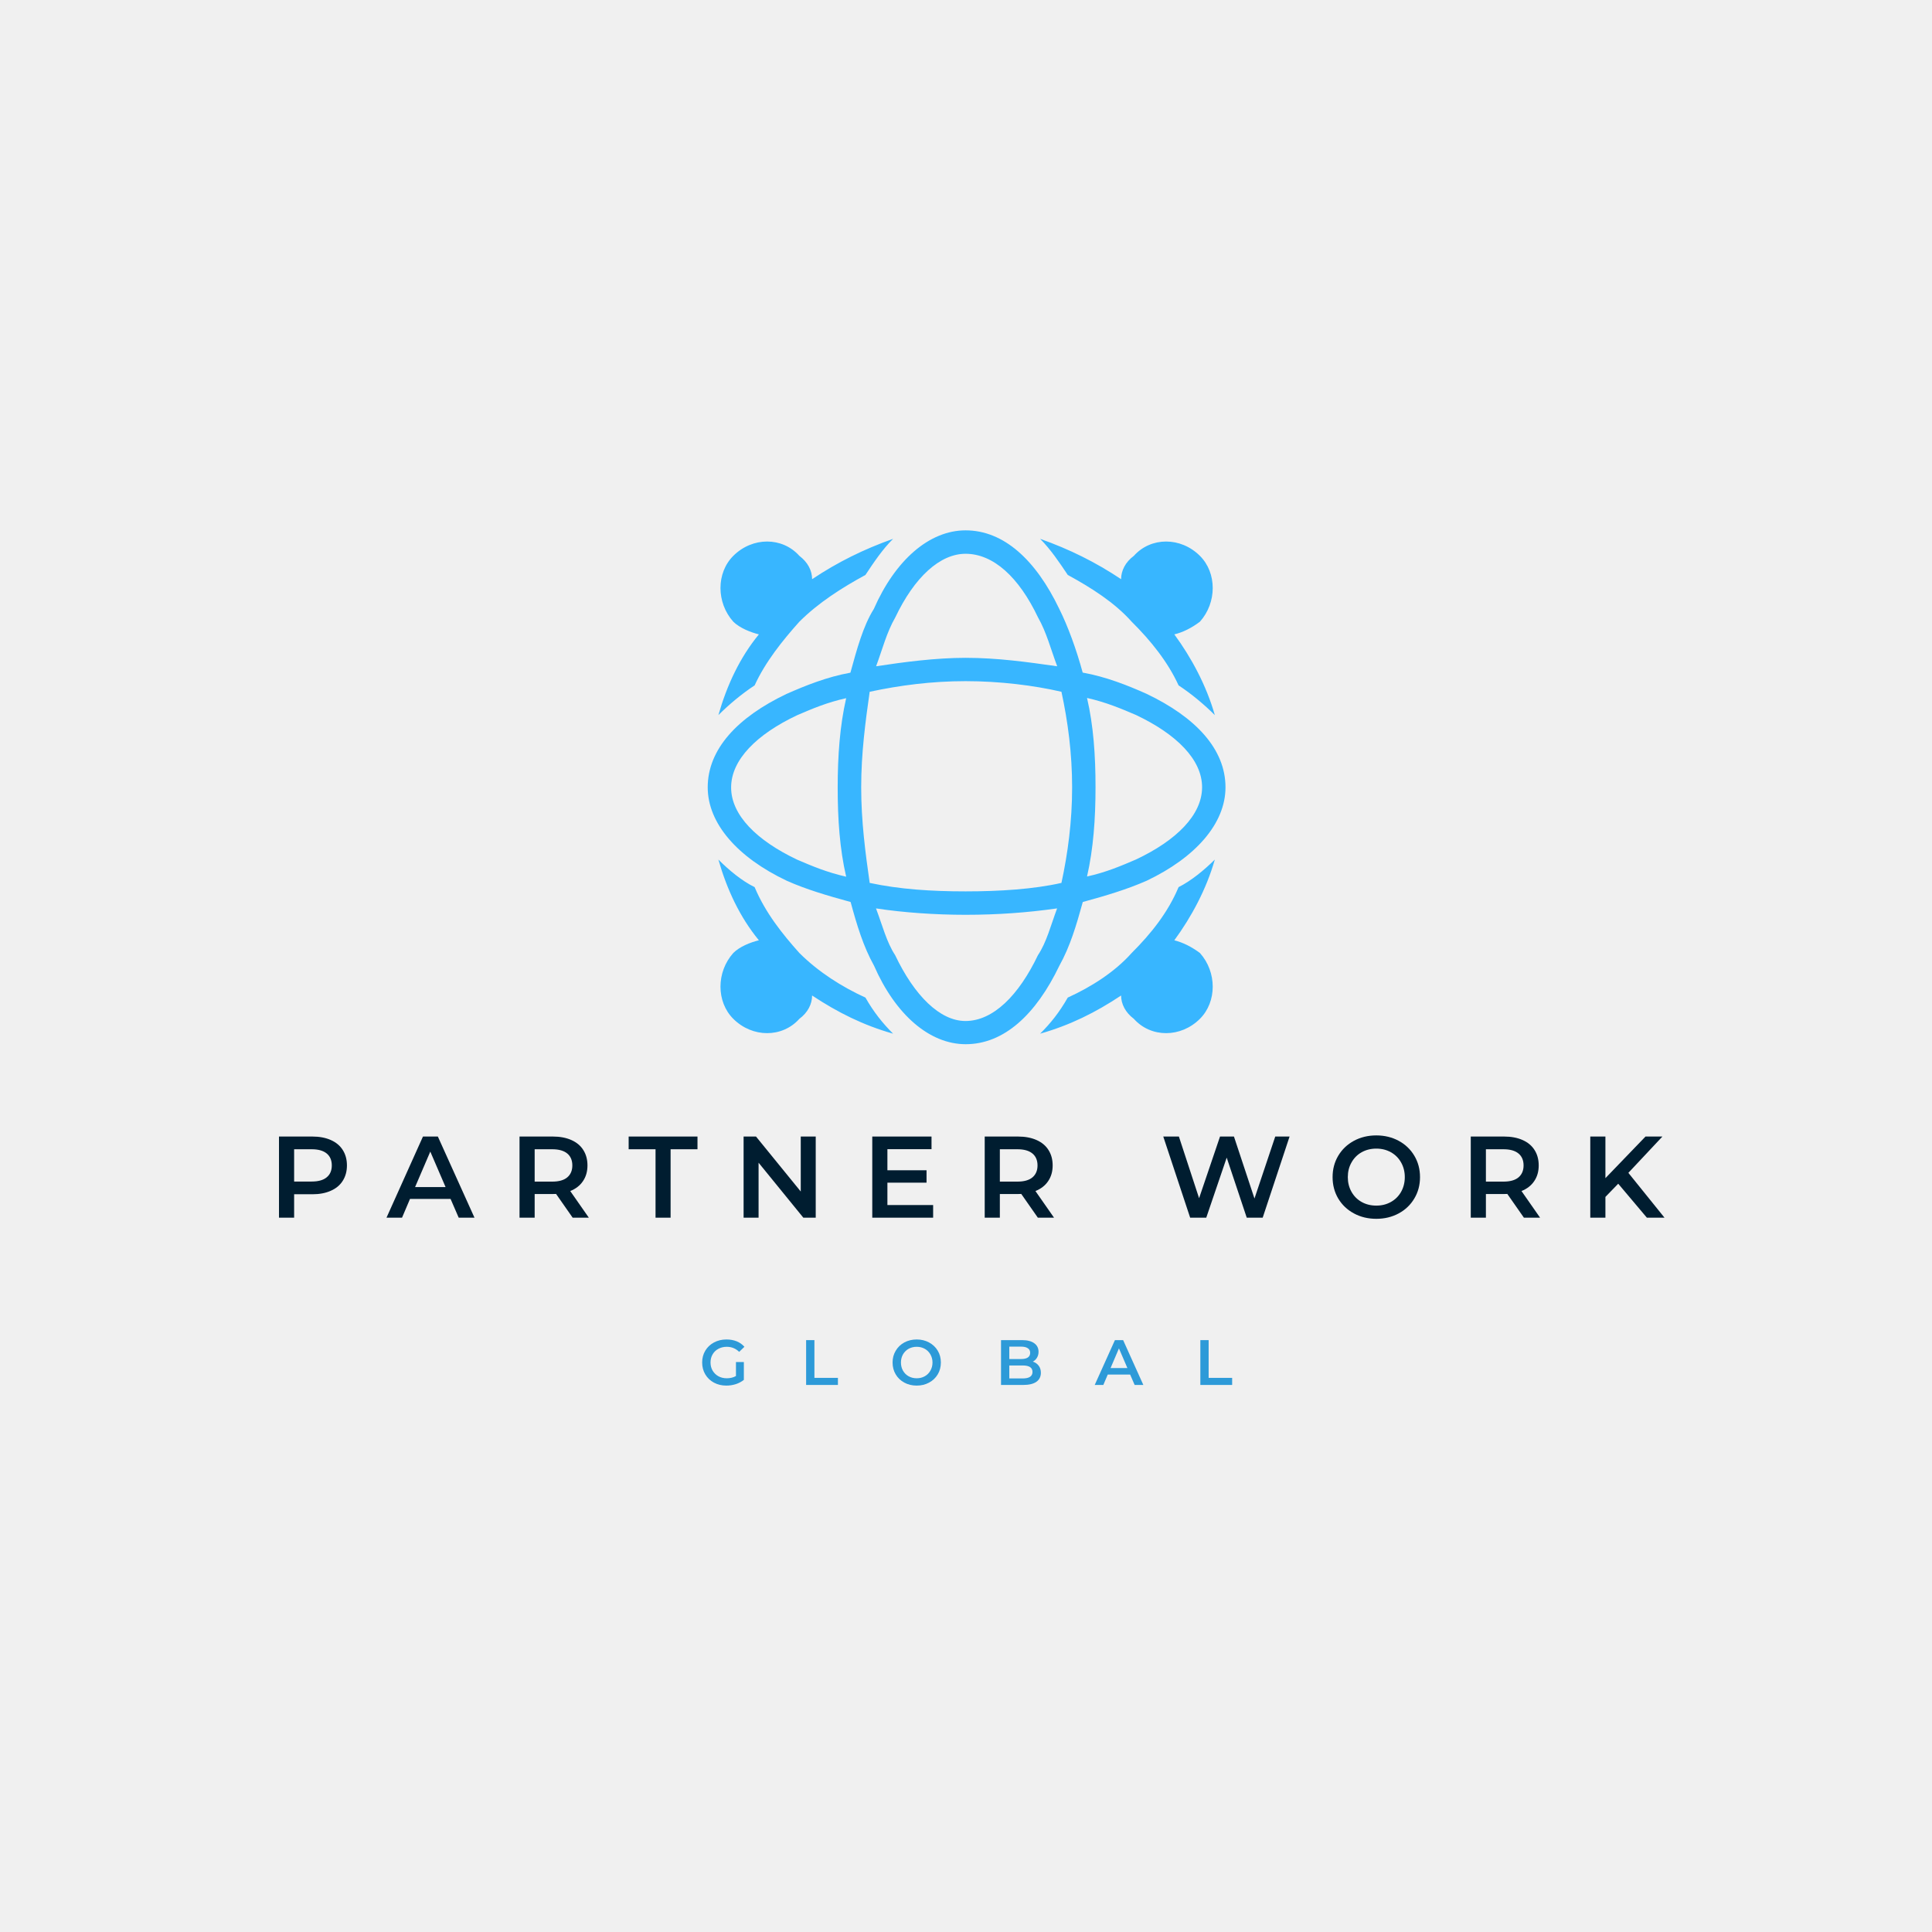
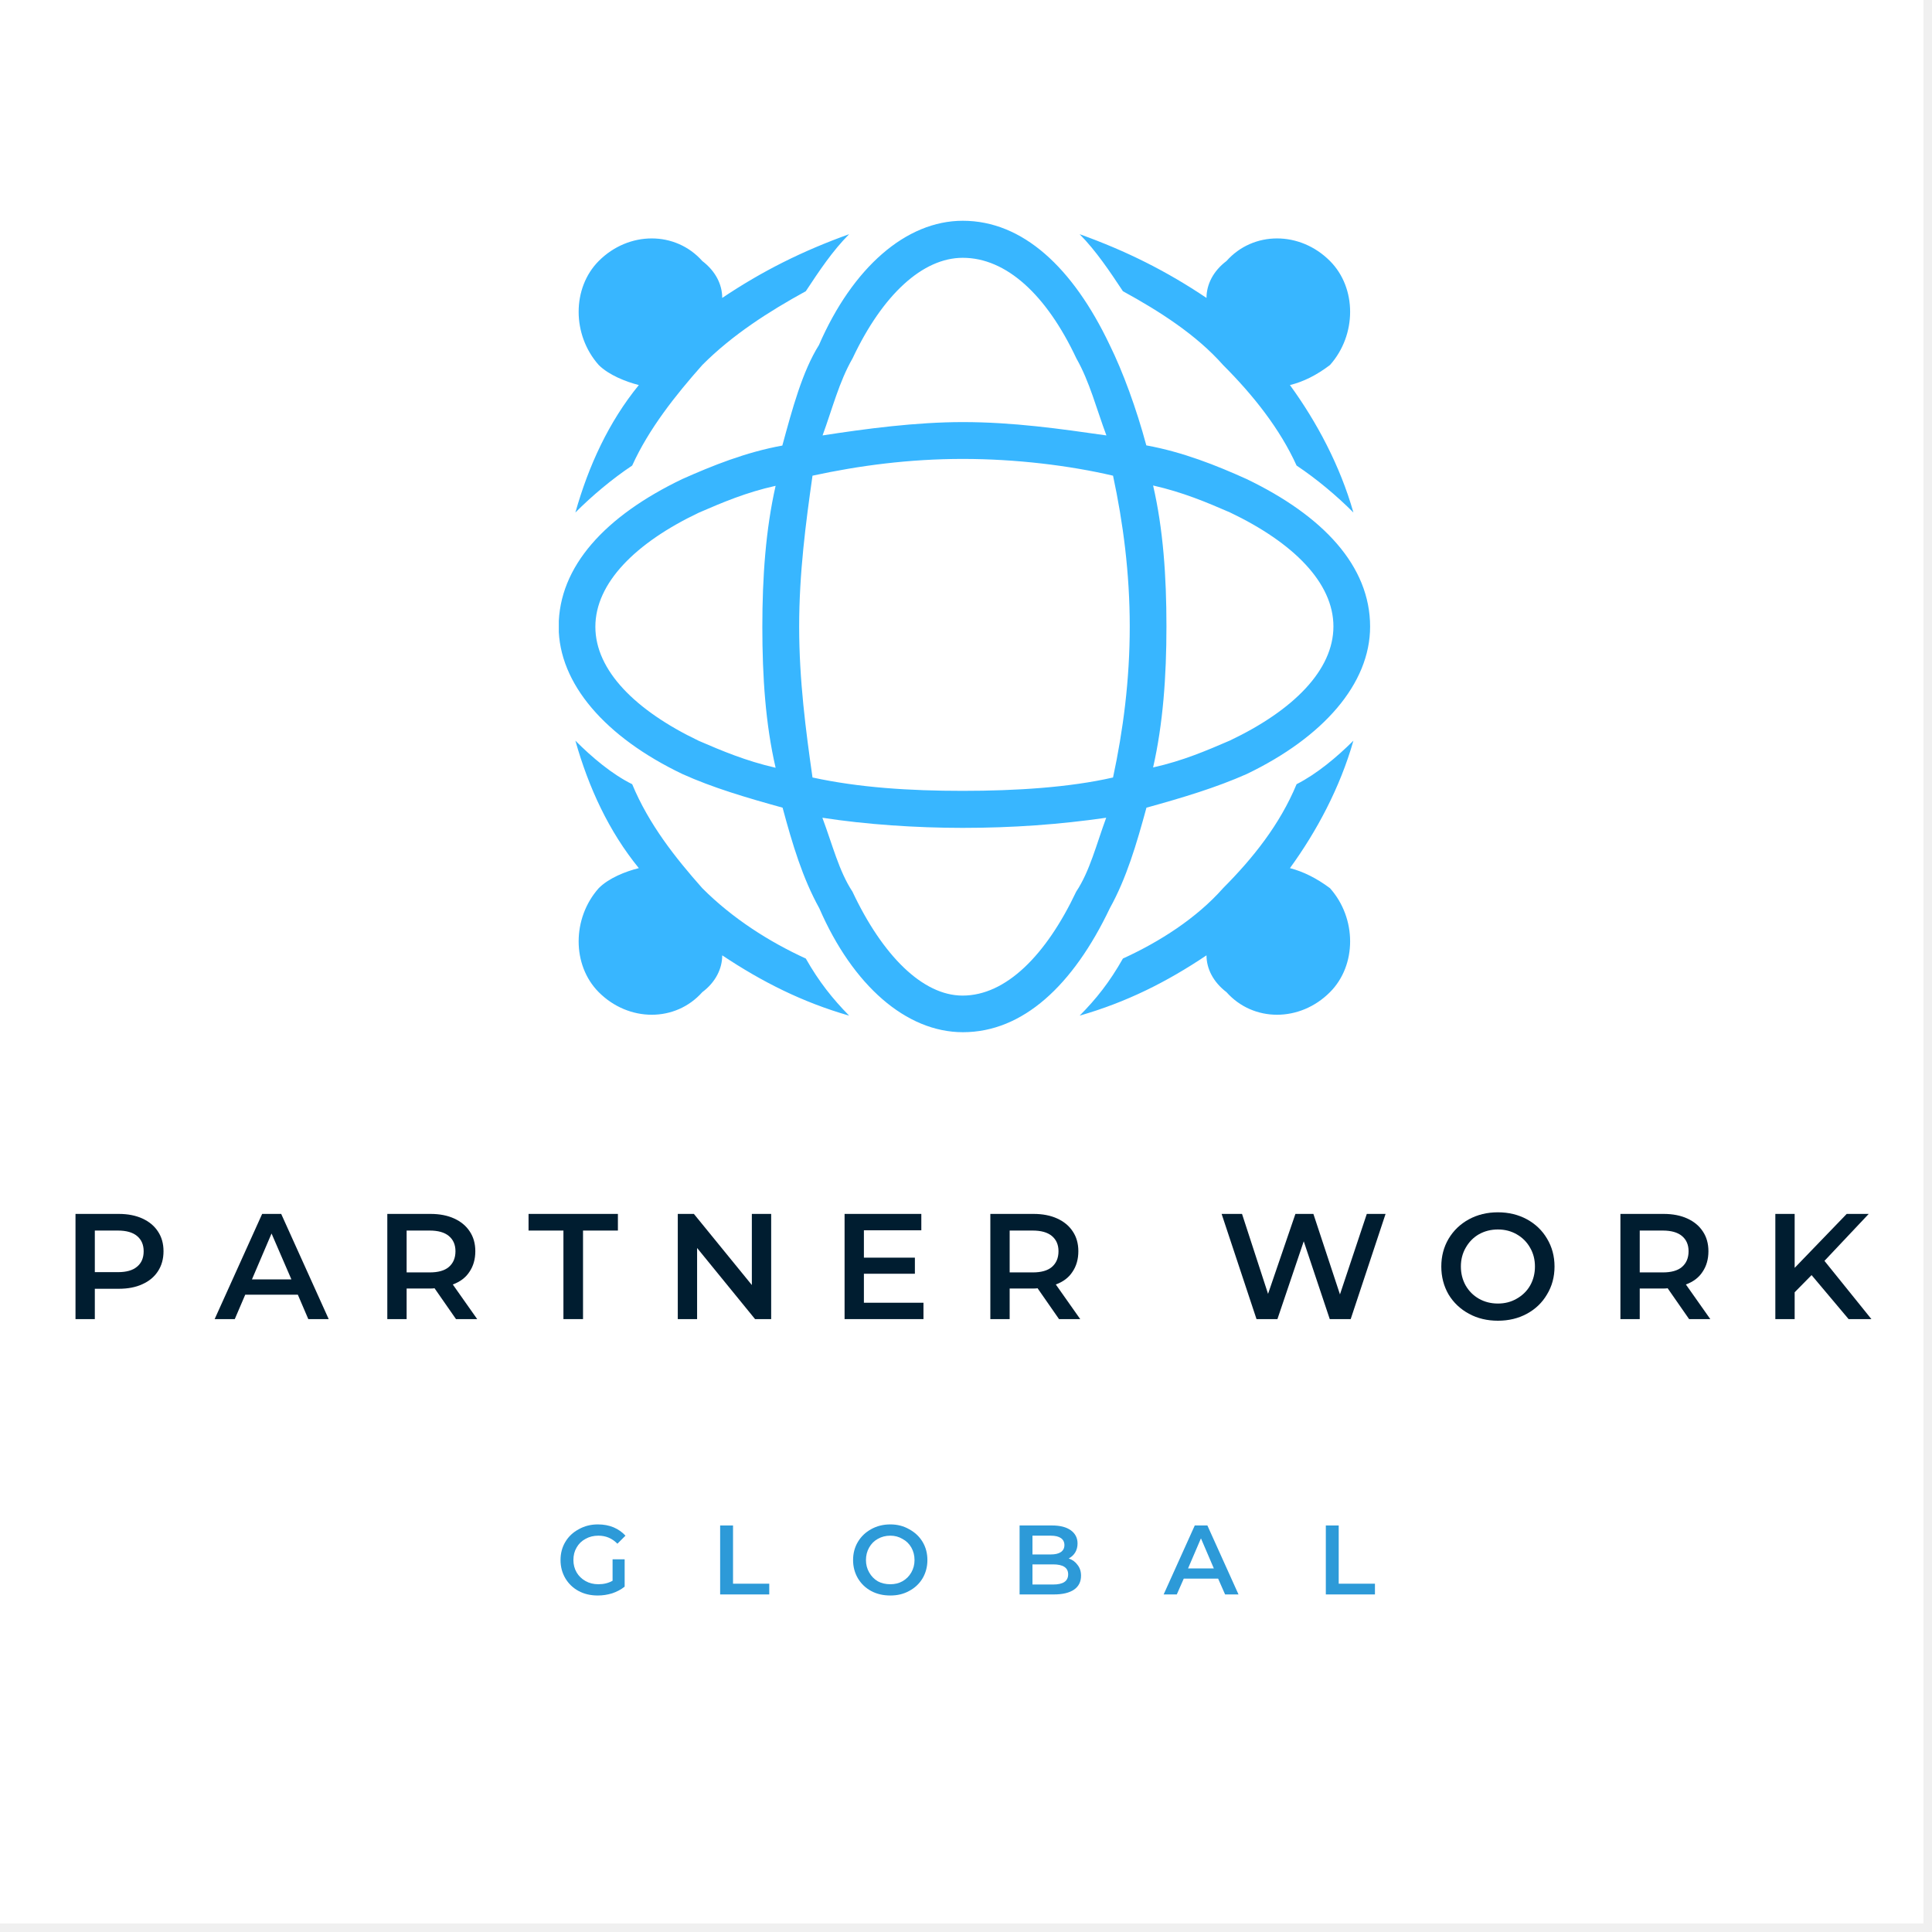
- <svg xmlns="http://www.w3.org/2000/svg" width="500" zoomAndPan="magnify" viewBox="0 0 375 375" height="500" preserveAspectRatio="xMidYMid meet" version="1.0">
+ <svg xmlns="http://www.w3.org/2000/svg" width="150" zoomAndPan="magnify" viewBox="0 0 112.5 112.5" height="150" preserveAspectRatio="xMidYMid meet" version="1.0">
  <defs>
    <g />
-     <clipPath id="ed7401f518">
-       <path d="M 137.387 102.938 L 237.867 102.938 L 237.867 202.688 L 137.387 202.688 Z M 137.387 102.938 " clip-rule="nonzero" />
+     <clipPath id="f3c88a35a0">
+       <path d="M 0 0 L 112.004 0 L 112.004 112.004 L 0 112.004 Z M 0 0 " clip-rule="nonzero" />
+     </clipPath>
+     <clipPath id="b9ef411963">
+       <path d="M 32.539 12.855 L 79.781 12.855 L 79.781 60.105 L 32.539 60.105 Z M 32.539 12.855 " clip-rule="nonzero" />
    </clipPath>
  </defs>
+   <g clip-path="url(#f3c88a35a0)">
+     <path fill="#ffffff" d="M 0 0 L 112.5 0 L 112.5 120 L 0 120 Z M 0 0 " fill-opacity="1" fill-rule="nonzero" />
+     <path fill="#ffffff" d="M 0 0 L 112.5 0 L 112.5 112.5 L 0 112.5 Z M 0 0 " fill-opacity="1" fill-rule="nonzero" />
+     <path fill="#ffffff" d="M 0 0 L 112.5 0 L 112.5 112.5 L 0 112.5 Z M 0 0 " fill-opacity="1" fill-rule="nonzero" />
+   </g>
  <g fill="#001d30" fill-opacity="1">
-     <g transform="translate(52.043, 236.3514)">
+     <g transform="translate(3.56839, 76.81105)">
      <g>
-         <path d="M 8.594 -15.75 C 9.957 -15.75 11.145 -15.523 12.156 -15.078 C 13.176 -14.629 13.953 -13.984 14.484 -13.141 C 15.023 -12.297 15.297 -11.297 15.297 -10.141 C 15.297 -9.004 15.023 -8.008 14.484 -7.156 C 13.953 -6.312 13.176 -5.664 12.156 -5.219 C 11.145 -4.77 9.957 -4.547 8.594 -4.547 L 5.047 -4.547 L 5.047 0 L 2.109 0 L 2.109 -15.75 Z M 8.453 -7.016 C 9.734 -7.016 10.703 -7.285 11.359 -7.828 C 12.023 -8.367 12.359 -9.141 12.359 -10.141 C 12.359 -11.148 12.023 -11.926 11.359 -12.469 C 10.703 -13.008 9.734 -13.281 8.453 -13.281 L 5.047 -13.281 L 5.047 -7.016 Z M 8.453 -7.016 " />
+         <path d="M 3.344 -6.125 C 3.875 -6.125 4.332 -6.035 4.719 -5.859 C 5.113 -5.68 5.414 -5.43 5.625 -5.109 C 5.844 -4.785 5.953 -4.398 5.953 -3.953 C 5.953 -3.504 5.844 -3.113 5.625 -2.781 C 5.414 -2.457 5.113 -2.207 4.719 -2.031 C 4.332 -1.852 3.875 -1.766 3.344 -1.766 L 1.953 -1.766 L 1.953 0 L 0.828 0 L 0.828 -6.125 Z M 3.297 -2.734 C 3.785 -2.734 4.156 -2.836 4.406 -3.047 C 4.664 -3.254 4.797 -3.555 4.797 -3.953 C 4.797 -4.336 4.664 -4.633 4.406 -4.844 C 4.156 -5.051 3.785 -5.156 3.297 -5.156 L 1.953 -5.156 L 1.953 -2.734 Z M 3.297 -2.734 " />
      </g>
    </g>
  </g>
  <g fill="#001d30" fill-opacity="1">
-     <g transform="translate(75.12806, 236.3514)">
+     <g transform="translate(12.54601, 76.81105)">
      <g>
-         <path d="M 12.328 -3.641 L 4.453 -3.641 L 2.906 0 L -0.109 0 L 6.969 -15.75 L 9.859 -15.75 L 16.969 0 L 13.906 0 Z M 11.359 -5.938 L 8.391 -12.828 L 5.438 -5.938 Z M 11.359 -5.938 " />
+         <path d="M 4.797 -1.422 L 1.734 -1.422 L 1.125 0 L -0.047 0 L 2.719 -6.125 L 3.828 -6.125 L 6.594 0 L 5.406 0 Z M 4.422 -2.312 L 3.266 -4.984 L 2.125 -2.312 Z M 4.422 -2.312 " />
      </g>
    </g>
  </g>
  <g fill="#001d30" fill-opacity="1">
-     <g transform="translate(98.73061, 236.3514)">
+     <g transform="translate(21.72489, 76.81105)">
      <g>
-         <path d="M 12.422 0 L 9.203 -4.609 C 9.066 -4.598 8.863 -4.594 8.594 -4.594 L 5.047 -4.594 L 5.047 0 L 2.109 0 L 2.109 -15.75 L 8.594 -15.75 C 9.957 -15.75 11.145 -15.523 12.156 -15.078 C 13.176 -14.629 13.953 -13.984 14.484 -13.141 C 15.023 -12.297 15.297 -11.297 15.297 -10.141 C 15.297 -8.961 15.004 -7.945 14.422 -7.094 C 13.848 -6.238 13.023 -5.598 11.953 -5.172 L 15.562 0 Z M 12.359 -10.141 C 12.359 -11.148 12.023 -11.926 11.359 -12.469 C 10.703 -13.008 9.734 -13.281 8.453 -13.281 L 5.047 -13.281 L 5.047 -7 L 8.453 -7 C 9.734 -7 10.703 -7.27 11.359 -7.812 C 12.023 -8.363 12.359 -9.141 12.359 -10.141 Z M 12.359 -10.141 " />
+         <path d="M 4.828 0 L 3.578 -1.797 C 3.523 -1.785 3.445 -1.781 3.344 -1.781 L 1.953 -1.781 L 1.953 0 L 0.828 0 L 0.828 -6.125 L 3.344 -6.125 C 3.875 -6.125 4.332 -6.035 4.719 -5.859 C 5.113 -5.68 5.414 -5.43 5.625 -5.109 C 5.844 -4.785 5.953 -4.398 5.953 -3.953 C 5.953 -3.484 5.836 -3.082 5.609 -2.75 C 5.391 -2.414 5.066 -2.172 4.641 -2.016 L 6.062 0 Z M 4.797 -3.953 C 4.797 -4.336 4.664 -4.633 4.406 -4.844 C 4.156 -5.051 3.785 -5.156 3.297 -5.156 L 1.953 -5.156 L 1.953 -2.719 L 3.297 -2.719 C 3.785 -2.719 4.156 -2.82 4.406 -3.031 C 4.664 -3.25 4.797 -3.555 4.797 -3.953 Z M 4.797 -3.953 " />
      </g>
    </g>
  </g>
  <g fill="#001d30" fill-opacity="1">
-     <g transform="translate(121.9282, 236.3514)">
+     <g transform="translate(30.74626, 76.81105)">
      <g>
-         <path d="M 5.312 -13.281 L 0.094 -13.281 L 0.094 -15.75 L 13.453 -15.75 L 13.453 -13.281 L 8.234 -13.281 L 8.234 0 L 5.312 0 Z M 5.312 -13.281 " />
+         <path d="M 2.062 -5.156 L 0.031 -5.156 L 0.031 -6.125 L 5.234 -6.125 L 5.234 -5.156 L 3.203 -5.156 L 3.203 0 L 2.062 0 Z M 2.062 -5.156 " />
      </g>
    </g>
  </g>
  <g fill="#001d30" fill-opacity="1">
-     <g transform="translate(142.2232, 236.3514)">
+     <g transform="translate(38.63886, 76.81105)">
      <g>
-         <path d="M 16.109 -15.75 L 16.109 0 L 13.703 0 L 5.016 -10.672 L 5.016 0 L 2.109 0 L 2.109 -15.75 L 4.516 -15.75 L 13.203 -5.078 L 13.203 -15.75 Z M 16.109 -15.75 " />
+         <path d="M 6.266 -6.125 L 6.266 0 L 5.328 0 L 1.953 -4.141 L 1.953 0 L 0.828 0 L 0.828 -6.125 L 1.766 -6.125 L 5.141 -1.984 L 5.141 -6.125 Z M 6.266 -6.125 " />
      </g>
    </g>
  </g>
  <g fill="#001d30" fill-opacity="1">
-     <g transform="translate(167.1983, 236.3514)">
+     <g transform="translate(48.35148, 76.81105)">
      <g>
-         <path d="M 13.922 -2.453 L 13.922 0 L 2.109 0 L 2.109 -15.75 L 13.609 -15.75 L 13.609 -13.297 L 5.047 -13.297 L 5.047 -9.203 L 12.641 -9.203 L 12.641 -6.797 L 5.047 -6.797 L 5.047 -2.453 Z M 13.922 -2.453 " />
+         <path d="M 5.422 -0.953 L 5.422 0 L 0.828 0 L 0.828 -6.125 L 5.297 -6.125 L 5.297 -5.172 L 1.953 -5.172 L 1.953 -3.578 L 4.922 -3.578 L 4.922 -2.641 L 1.953 -2.641 L 1.953 -0.953 Z M 5.422 -0.953 " />
      </g>
    </g>
  </g>
  <g fill="#001d30" fill-opacity="1">
-     <g transform="translate(189.0233, 236.3514)">
+     <g transform="translate(56.83909, 76.81105)">
      <g>
-         <path d="M 12.422 0 L 9.203 -4.609 C 9.066 -4.598 8.863 -4.594 8.594 -4.594 L 5.047 -4.594 L 5.047 0 L 2.109 0 L 2.109 -15.75 L 8.594 -15.75 C 9.957 -15.75 11.145 -15.523 12.156 -15.078 C 13.176 -14.629 13.953 -13.984 14.484 -13.141 C 15.023 -12.297 15.297 -11.297 15.297 -10.141 C 15.297 -8.961 15.004 -7.945 14.422 -7.094 C 13.848 -6.238 13.023 -5.598 11.953 -5.172 L 15.562 0 Z M 12.359 -10.141 C 12.359 -11.148 12.023 -11.926 11.359 -12.469 C 10.703 -13.008 9.734 -13.281 8.453 -13.281 L 5.047 -13.281 L 5.047 -7 L 8.453 -7 C 9.734 -7 10.703 -7.27 11.359 -7.812 C 12.023 -8.363 12.359 -9.141 12.359 -10.141 Z M 12.359 -10.141 " />
+         <path d="M 4.828 0 L 3.578 -1.797 C 3.523 -1.785 3.445 -1.781 3.344 -1.781 L 1.953 -1.781 L 1.953 0 L 0.828 0 L 0.828 -6.125 L 3.344 -6.125 C 3.875 -6.125 4.332 -6.035 4.719 -5.859 C 5.113 -5.68 5.414 -5.43 5.625 -5.109 C 5.844 -4.785 5.953 -4.398 5.953 -3.953 C 5.953 -3.484 5.836 -3.082 5.609 -2.75 C 5.391 -2.414 5.066 -2.172 4.641 -2.016 L 6.062 0 Z M 4.797 -3.953 C 4.797 -4.336 4.664 -4.633 4.406 -4.844 C 4.156 -5.051 3.785 -5.156 3.297 -5.156 L 1.953 -5.156 L 1.953 -2.719 L 3.297 -2.719 C 3.785 -2.719 4.156 -2.82 4.406 -3.031 C 4.664 -3.25 4.797 -3.555 4.797 -3.953 Z M 4.797 -3.953 " />
      </g>
    </g>
  </g>
  <g fill="#001d30" fill-opacity="1">
-     <g transform="translate(212.2209, 236.3514)">
+     <g transform="translate(65.86046, 76.81105)">
      <g />
    </g>
  </g>
  <g fill="#001d30" fill-opacity="1">
-     <g transform="translate(225.1809, 236.3514)">
+     <g transform="translate(70.90052, 76.81105)">
      <g>
-         <path d="M 25.125 -15.75 L 19.906 0 L 16.812 0 L 12.922 -11.656 L 8.953 0 L 5.828 0 L 0.609 -15.75 L 3.641 -15.75 L 7.562 -3.781 L 11.625 -15.75 L 14.328 -15.75 L 18.312 -3.719 L 22.344 -15.75 Z M 25.125 -15.75 " />
+         <path d="M 9.781 -6.125 L 7.75 0 L 6.531 0 L 5.016 -4.531 L 3.484 0 L 2.266 0 L 0.234 -6.125 L 1.422 -6.125 L 2.938 -1.469 L 4.531 -6.125 L 5.578 -6.125 L 7.125 -1.438 L 8.688 -6.125 Z M 9.781 -6.125 " />
      </g>
    </g>
  </g>
  <g fill="#001d30" fill-opacity="1">
-     <g transform="translate(257.671, 236.3514)">
+     <g transform="translate(83.5357, 76.81105)">
      <g>
-         <path d="M 9.469 0.219 C 7.863 0.219 6.414 -0.129 5.125 -0.828 C 3.832 -1.523 2.816 -2.488 2.078 -3.719 C 1.348 -4.957 0.984 -6.344 0.984 -7.875 C 0.984 -9.406 1.348 -10.785 2.078 -12.016 C 2.816 -13.254 3.832 -14.223 5.125 -14.922 C 6.414 -15.617 7.863 -15.969 9.469 -15.969 C 11.07 -15.969 12.52 -15.617 13.812 -14.922 C 15.102 -14.223 16.113 -13.258 16.844 -12.031 C 17.582 -10.801 17.953 -9.414 17.953 -7.875 C 17.953 -6.332 17.582 -4.945 16.844 -3.719 C 16.113 -2.488 15.102 -1.523 13.812 -0.828 C 12.52 -0.129 11.07 0.219 9.469 0.219 Z M 9.469 -2.344 C 10.52 -2.344 11.461 -2.578 12.297 -3.047 C 13.141 -3.516 13.801 -4.172 14.281 -5.016 C 14.758 -5.867 15 -6.82 15 -7.875 C 15 -8.926 14.758 -9.875 14.281 -10.719 C 13.801 -11.57 13.141 -12.234 12.297 -12.703 C 11.461 -13.172 10.52 -13.406 9.469 -13.406 C 8.414 -13.406 7.469 -13.172 6.625 -12.703 C 5.789 -12.234 5.133 -11.57 4.656 -10.719 C 4.176 -9.875 3.938 -8.926 3.938 -7.875 C 3.938 -6.82 4.176 -5.867 4.656 -5.016 C 5.133 -4.172 5.789 -3.516 6.625 -3.047 C 7.469 -2.578 8.414 -2.344 9.469 -2.344 Z M 9.469 -2.344 " />
+         <path d="M 3.688 0.094 C 3.062 0.094 2.5 -0.039 2 -0.312 C 1.5 -0.582 1.102 -0.957 0.812 -1.438 C 0.531 -1.926 0.391 -2.469 0.391 -3.062 C 0.391 -3.656 0.531 -4.191 0.812 -4.672 C 1.102 -5.16 1.5 -5.539 2 -5.812 C 2.5 -6.082 3.062 -6.219 3.688 -6.219 C 4.312 -6.219 4.875 -6.082 5.375 -5.812 C 5.875 -5.539 6.266 -5.164 6.547 -4.688 C 6.836 -4.207 6.984 -3.664 6.984 -3.062 C 6.984 -2.457 6.836 -1.914 6.547 -1.438 C 6.266 -0.957 5.875 -0.582 5.375 -0.312 C 4.875 -0.039 4.312 0.094 3.688 0.094 Z M 3.688 -0.906 C 4.094 -0.906 4.457 -1 4.781 -1.188 C 5.113 -1.375 5.375 -1.629 5.562 -1.953 C 5.75 -2.285 5.844 -2.656 5.844 -3.062 C 5.844 -3.469 5.75 -3.832 5.562 -4.156 C 5.375 -4.488 5.113 -4.75 4.781 -4.938 C 4.457 -5.125 4.094 -5.219 3.688 -5.219 C 3.281 -5.219 2.91 -5.125 2.578 -4.938 C 2.254 -4.75 2 -4.488 1.812 -4.156 C 1.625 -3.832 1.531 -3.469 1.531 -3.062 C 1.531 -2.656 1.625 -2.285 1.812 -1.953 C 2 -1.629 2.254 -1.375 2.578 -1.188 C 2.91 -1 3.281 -0.906 3.688 -0.906 Z M 3.688 -0.906 " />
      </g>
    </g>
  </g>
  <g fill="#001d30" fill-opacity="1">
-     <g transform="translate(283.366, 236.3514)">
+     <g transform="translate(93.52833, 76.81105)">
      <g>
-         <path d="M 12.422 0 L 9.203 -4.609 C 9.066 -4.598 8.863 -4.594 8.594 -4.594 L 5.047 -4.594 L 5.047 0 L 2.109 0 L 2.109 -15.75 L 8.594 -15.75 C 9.957 -15.75 11.145 -15.523 12.156 -15.078 C 13.176 -14.629 13.953 -13.984 14.484 -13.141 C 15.023 -12.297 15.297 -11.297 15.297 -10.141 C 15.297 -8.961 15.004 -7.945 14.422 -7.094 C 13.848 -6.238 13.023 -5.598 11.953 -5.172 L 15.562 0 Z M 12.359 -10.141 C 12.359 -11.148 12.023 -11.926 11.359 -12.469 C 10.703 -13.008 9.734 -13.281 8.453 -13.281 L 5.047 -13.281 L 5.047 -7 L 8.453 -7 C 9.734 -7 10.703 -7.27 11.359 -7.812 C 12.023 -8.363 12.359 -9.141 12.359 -10.141 Z M 12.359 -10.141 " />
+         <path d="M 4.828 0 L 3.578 -1.797 C 3.523 -1.785 3.445 -1.781 3.344 -1.781 L 1.953 -1.781 L 1.953 0 L 0.828 0 L 0.828 -6.125 L 3.344 -6.125 C 3.875 -6.125 4.332 -6.035 4.719 -5.859 C 5.113 -5.68 5.414 -5.43 5.625 -5.109 C 5.844 -4.785 5.953 -4.398 5.953 -3.953 C 5.953 -3.484 5.836 -3.082 5.609 -2.75 C 5.391 -2.414 5.066 -2.172 4.641 -2.016 L 6.062 0 Z M 4.797 -3.953 C 4.797 -4.336 4.664 -4.633 4.406 -4.844 C 4.156 -5.051 3.785 -5.156 3.297 -5.156 L 1.953 -5.156 L 1.953 -2.719 L 3.297 -2.719 C 3.785 -2.719 4.156 -2.82 4.406 -3.031 C 4.664 -3.25 4.797 -3.555 4.797 -3.953 Z M 4.797 -3.953 " />
      </g>
    </g>
  </g>
  <g fill="#001d30" fill-opacity="1">
-     <g transform="translate(306.5635, 236.3514)">
+     <g transform="translate(102.5497, 76.81105)">
      <g>
-         <path d="M 7.531 -6.594 L 5.047 -4.031 L 5.047 0 L 2.109 0 L 2.109 -15.75 L 5.047 -15.75 L 5.047 -7.672 L 12.828 -15.75 L 16.109 -15.75 L 9.5 -8.703 L 16.516 0 L 13.094 0 Z M 7.531 -6.594 " />
+         <path d="M 2.938 -2.562 L 1.953 -1.562 L 1.953 0 L 0.828 0 L 0.828 -6.125 L 1.953 -6.125 L 1.953 -2.984 L 4.984 -6.125 L 6.266 -6.125 L 3.688 -3.391 L 6.422 0 L 5.094 0 Z M 2.938 -2.562 " />
      </g>
    </g>
  </g>
  <g fill="#2d9ad8" fill-opacity="1">
-     <g transform="translate(135.7406, 268.8181)">
+     <g transform="translate(32.38925, 92.84377)">
      <g>
-         <path d="M 7.109 -4.453 L 8.641 -4.453 L 8.641 -0.984 C 8.191 -0.629 7.672 -0.352 7.078 -0.156 C 6.484 0.031 5.867 0.125 5.234 0.125 C 4.348 0.125 3.547 -0.066 2.828 -0.453 C 2.117 -0.836 1.562 -1.367 1.156 -2.047 C 0.75 -2.734 0.547 -3.504 0.547 -4.359 C 0.547 -5.211 0.75 -5.977 1.156 -6.656 C 1.562 -7.332 2.125 -7.863 2.844 -8.25 C 3.562 -8.633 4.367 -8.828 5.266 -8.828 C 5.992 -8.828 6.656 -8.707 7.25 -8.469 C 7.844 -8.227 8.344 -7.875 8.75 -7.406 L 7.734 -6.422 C 7.066 -7.078 6.266 -7.406 5.328 -7.406 C 4.723 -7.406 4.18 -7.273 3.703 -7.016 C 3.223 -6.766 2.848 -6.406 2.578 -5.938 C 2.305 -5.477 2.172 -4.953 2.172 -4.359 C 2.172 -3.773 2.305 -3.25 2.578 -2.781 C 2.848 -2.32 3.223 -1.957 3.703 -1.688 C 4.18 -1.426 4.723 -1.297 5.328 -1.297 C 6.004 -1.297 6.598 -1.441 7.109 -1.734 Z M 7.109 -4.453 " />
+         <path d="M 3.281 -2.047 L 3.984 -2.047 L 3.984 -0.453 C 3.773 -0.285 3.531 -0.156 3.25 -0.062 C 2.977 0.02 2.703 0.062 2.422 0.062 C 2.004 0.062 1.629 -0.023 1.297 -0.203 C 0.973 -0.379 0.719 -0.625 0.531 -0.938 C 0.344 -1.258 0.25 -1.613 0.25 -2 C 0.25 -2.395 0.344 -2.75 0.531 -3.062 C 0.719 -3.375 0.977 -3.617 1.312 -3.797 C 1.645 -3.984 2.016 -4.078 2.422 -4.078 C 2.766 -4.078 3.07 -4.02 3.344 -3.906 C 3.613 -3.789 3.844 -3.629 4.031 -3.422 L 3.562 -2.953 C 3.258 -3.266 2.891 -3.422 2.453 -3.422 C 2.172 -3.422 1.922 -3.359 1.703 -3.234 C 1.484 -3.117 1.312 -2.953 1.188 -2.734 C 1.062 -2.523 1 -2.281 1 -2 C 1 -1.738 1.062 -1.5 1.188 -1.281 C 1.312 -1.07 1.484 -0.906 1.703 -0.781 C 1.922 -0.656 2.172 -0.594 2.453 -0.594 C 2.766 -0.594 3.039 -0.66 3.281 -0.797 Z M 3.281 -2.047 " />
      </g>
    </g>
  </g>
  <g fill="#2d9ad8" fill-opacity="1">
-     <g transform="translate(155.2962, 268.8181)">
+     <g transform="translate(41.40287, 92.84377)">
      <g>
-         <path d="M 1.172 -8.703 L 2.781 -8.703 L 2.781 -1.375 L 7.344 -1.375 L 7.344 0 L 1.172 0 Z M 1.172 -8.703 " />
+         <path d="M 0.531 -4.016 L 1.281 -4.016 L 1.281 -0.625 L 3.391 -0.625 L 3.391 0 L 0.531 0 Z M 0.531 -4.016 " />
      </g>
    </g>
  </g>
  <g fill="#2d9ad8" fill-opacity="1">
-     <g transform="translate(172.7008, 268.8181)">
+     <g transform="translate(49.42454, 92.84377)">
      <g>
-         <path d="M 5.234 0.125 C 4.348 0.125 3.547 -0.066 2.828 -0.453 C 2.117 -0.836 1.562 -1.367 1.156 -2.047 C 0.75 -2.734 0.547 -3.504 0.547 -4.359 C 0.547 -5.203 0.75 -5.961 1.156 -6.641 C 1.562 -7.328 2.117 -7.863 2.828 -8.25 C 3.547 -8.633 4.348 -8.828 5.234 -8.828 C 6.117 -8.828 6.914 -8.633 7.625 -8.25 C 8.344 -7.863 8.906 -7.332 9.312 -6.656 C 9.719 -5.977 9.922 -5.211 9.922 -4.359 C 9.922 -3.504 9.719 -2.734 9.312 -2.047 C 8.906 -1.367 8.344 -0.836 7.625 -0.453 C 6.914 -0.066 6.117 0.125 5.234 0.125 Z M 5.234 -1.297 C 5.816 -1.297 6.336 -1.426 6.797 -1.688 C 7.266 -1.945 7.629 -2.312 7.891 -2.781 C 8.16 -3.25 8.297 -3.773 8.297 -4.359 C 8.297 -4.93 8.16 -5.453 7.891 -5.922 C 7.629 -6.391 7.266 -6.754 6.797 -7.016 C 6.336 -7.273 5.816 -7.406 5.234 -7.406 C 4.648 -7.406 4.125 -7.273 3.656 -7.016 C 3.195 -6.754 2.832 -6.391 2.562 -5.922 C 2.301 -5.453 2.172 -4.93 2.172 -4.359 C 2.172 -3.773 2.301 -3.25 2.562 -2.781 C 2.832 -2.312 3.195 -1.945 3.656 -1.688 C 4.125 -1.426 4.648 -1.297 5.234 -1.297 Z M 5.234 -1.297 " />
+         <path d="M 2.422 0.062 C 2.004 0.062 1.629 -0.023 1.297 -0.203 C 0.973 -0.379 0.719 -0.625 0.531 -0.938 C 0.344 -1.258 0.25 -1.613 0.25 -2 C 0.25 -2.395 0.344 -2.75 0.531 -3.062 C 0.719 -3.375 0.973 -3.617 1.297 -3.797 C 1.629 -3.984 2.004 -4.078 2.422 -4.078 C 2.828 -4.078 3.191 -3.984 3.516 -3.797 C 3.848 -3.617 4.109 -3.375 4.297 -3.062 C 4.484 -2.75 4.578 -2.395 4.578 -2 C 4.578 -1.613 4.484 -1.258 4.297 -0.938 C 4.109 -0.625 3.848 -0.379 3.516 -0.203 C 3.191 -0.023 2.828 0.062 2.422 0.062 Z M 2.422 -0.594 C 2.68 -0.594 2.914 -0.648 3.125 -0.766 C 3.344 -0.891 3.516 -1.062 3.641 -1.281 C 3.766 -1.5 3.828 -1.738 3.828 -2 C 3.828 -2.27 3.766 -2.516 3.641 -2.734 C 3.516 -2.953 3.344 -3.117 3.125 -3.234 C 2.914 -3.359 2.68 -3.422 2.422 -3.422 C 2.148 -3.422 1.906 -3.359 1.688 -3.234 C 1.477 -3.117 1.312 -2.953 1.188 -2.734 C 1.062 -2.516 1 -2.27 1 -2 C 1 -1.738 1.062 -1.5 1.188 -1.281 C 1.312 -1.062 1.477 -0.891 1.688 -0.766 C 1.906 -0.648 2.148 -0.594 2.422 -0.594 Z M 2.422 -0.594 " />
      </g>
    </g>
  </g>
  <g fill="#2d9ad8" fill-opacity="1">
-     <g transform="translate(193.1269, 268.8181)">
+     <g transform="translate(58.83953, 92.84377)">
      <g>
-         <path d="M 7.344 -4.531 C 7.82 -4.375 8.203 -4.109 8.484 -3.734 C 8.766 -3.367 8.906 -2.91 8.906 -2.359 C 8.906 -1.609 8.613 -1.023 8.031 -0.609 C 7.445 -0.203 6.602 0 5.5 0 L 1.172 0 L 1.172 -8.703 L 5.25 -8.703 C 6.281 -8.703 7.07 -8.5 7.625 -8.094 C 8.176 -7.695 8.453 -7.145 8.453 -6.438 C 8.453 -6.008 8.352 -5.629 8.156 -5.297 C 7.957 -4.961 7.688 -4.707 7.344 -4.531 Z M 2.781 -7.438 L 2.781 -5.031 L 5.078 -5.031 C 5.641 -5.031 6.07 -5.129 6.375 -5.328 C 6.676 -5.535 6.828 -5.836 6.828 -6.234 C 6.828 -6.629 6.676 -6.926 6.375 -7.125 C 6.07 -7.332 5.641 -7.438 5.078 -7.438 Z M 5.391 -1.266 C 6.648 -1.266 7.281 -1.688 7.281 -2.531 C 7.281 -3.363 6.648 -3.781 5.391 -3.781 L 2.781 -3.781 L 2.781 -1.266 Z M 5.391 -1.266 " />
+         <path d="M 3.391 -2.094 C 3.609 -2.02 3.781 -1.895 3.906 -1.719 C 4.039 -1.551 4.109 -1.344 4.109 -1.094 C 4.109 -0.738 3.973 -0.469 3.703 -0.281 C 3.43 -0.094 3.039 0 2.531 0 L 0.531 0 L 0.531 -4.016 L 2.422 -4.016 C 2.891 -4.016 3.254 -3.922 3.516 -3.734 C 3.773 -3.547 3.906 -3.289 3.906 -2.969 C 3.906 -2.77 3.859 -2.594 3.766 -2.438 C 3.672 -2.289 3.547 -2.176 3.391 -2.094 Z M 1.281 -3.422 L 1.281 -2.328 L 2.344 -2.328 C 2.602 -2.328 2.801 -2.375 2.938 -2.469 C 3.07 -2.562 3.141 -2.695 3.141 -2.875 C 3.141 -3.051 3.07 -3.188 2.938 -3.281 C 2.801 -3.375 2.602 -3.422 2.344 -3.422 Z M 2.484 -0.578 C 3.066 -0.578 3.359 -0.773 3.359 -1.172 C 3.359 -1.555 3.066 -1.75 2.484 -1.75 L 1.281 -1.75 L 1.281 -0.578 Z M 2.484 -0.578 " />
      </g>
    </g>
  </g>
  <g fill="#2d9ad8" fill-opacity="1">
-     <g transform="translate(212.5458, 268.8181)">
+     <g transform="translate(67.79008, 92.84377)">
      <g>
-         <path d="M 6.812 -2.016 L 2.469 -2.016 L 1.609 0 L -0.062 0 L 3.859 -8.703 L 5.453 -8.703 L 9.375 0 L 7.688 0 Z M 6.281 -3.281 L 4.641 -7.094 L 3.016 -3.281 Z M 6.281 -3.281 " />
+         <path d="M 3.141 -0.922 L 1.141 -0.922 L 0.734 0 L -0.031 0 L 1.781 -4.016 L 2.516 -4.016 L 4.328 0 L 3.547 0 Z M 2.891 -1.516 L 2.141 -3.266 L 1.391 -1.516 Z M 2.891 -1.516 " />
      </g>
    </g>
  </g>
  <g fill="#2d9ad8" fill-opacity="1">
-     <g transform="translate(231.8154, 268.8181)">
+     <g transform="translate(76.67183, 92.84377)">
      <g>
-         <path d="M 1.172 -8.703 L 2.781 -8.703 L 2.781 -1.375 L 7.344 -1.375 L 7.344 0 L 1.172 0 Z M 1.172 -8.703 " />
+         <path d="M 0.531 -4.016 L 1.281 -4.016 L 1.281 -0.625 L 3.391 -0.625 L 3.391 0 L 0.531 0 Z M 0.531 -4.016 " />
      </g>
    </g>
  </g>
-   <g clip-path="url(#ed7401f518)">
-     <path fill="#38b6ff" d="M 139.438 138.801 C 141.086 133.031 143.578 127.66 147.297 123.133 C 145.648 122.715 143.578 121.895 142.332 120.672 C 139.016 116.965 139.016 111.195 142.332 107.891 C 146.051 104.184 151.84 104.184 155.156 107.891 C 156.805 109.133 157.629 110.773 157.629 112.418 C 162.594 109.113 167.559 106.648 173.348 104.586 C 171.277 106.648 169.629 109.113 167.98 111.598 C 163.418 114.082 158.875 116.965 155.156 120.672 C 151.84 124.375 148.543 128.504 146.473 133.031 C 143.98 134.672 141.508 136.734 139.438 138.801 Z M 142.332 197.754 C 139.016 194.449 139.016 188.68 142.332 184.973 C 143.578 183.73 145.648 182.91 147.297 182.508 C 143.578 177.98 141.086 172.613 139.438 166.844 C 141.508 168.906 143.98 170.973 146.473 172.191 C 148.543 177.141 151.84 181.266 155.156 184.973 C 158.875 188.68 163.438 191.562 167.98 193.629 C 169.629 196.512 171.297 198.574 173.348 200.637 C 167.559 198.996 162.594 196.512 157.629 193.227 C 157.629 194.867 156.805 196.531 155.156 197.754 C 151.84 201.461 146.051 201.461 142.332 197.754 Z M 232.902 197.754 C 229.184 201.461 223.395 201.461 220.078 197.754 C 218.43 196.512 217.605 194.867 217.605 193.227 C 212.641 196.531 207.676 198.996 201.887 200.637 C 203.957 198.574 205.605 196.512 207.254 193.629 C 211.797 191.562 216.359 188.68 219.656 184.973 C 223.375 181.266 226.691 177.141 228.762 172.191 C 231.234 170.949 233.727 168.887 235.797 166.844 C 234.148 172.613 231.254 177.98 227.938 182.508 C 229.586 182.93 231.254 183.75 232.902 184.973 C 236.219 188.68 236.219 194.449 232.902 197.754 Z M 232.902 107.891 C 236.219 111.195 236.219 116.965 232.902 120.672 C 231.254 121.914 229.586 122.734 227.938 123.133 C 231.254 127.66 234.148 133.031 235.797 138.801 C 233.727 136.734 231.254 134.672 228.762 133.031 C 226.691 128.504 223.395 124.375 219.656 120.672 C 216.359 116.965 211.816 114.082 207.254 111.598 C 205.605 109.133 203.938 106.648 201.887 104.586 C 207.676 106.648 212.641 109.113 217.605 112.418 C 217.605 110.773 218.43 109.113 220.078 107.891 C 223.395 104.184 229.184 104.184 232.902 107.891 Z M 237.867 152.82 C 237.867 159.832 232.078 166.422 222.57 170.949 C 218.852 172.594 214.711 173.836 210.168 175.078 C 208.922 179.605 207.695 183.73 205.625 187.438 C 201.082 196.914 194.875 202.68 187.438 202.68 C 180.402 202.68 173.789 196.914 169.648 187.438 C 167.578 183.73 166.332 179.605 165.105 175.078 C 160.562 173.836 156.422 172.613 152.703 170.949 C 143.156 166.422 137.367 159.832 137.367 152.82 C 137.367 145.41 143.156 139.219 152.664 134.691 C 156.383 133.051 160.523 131.387 165.066 130.566 C 166.312 126.039 167.535 121.492 169.605 118.207 C 173.77 108.711 180.383 102.941 187.414 102.941 C 194.852 102.941 201.062 108.711 205.605 118.188 C 207.254 121.492 208.922 126.02 210.148 130.547 C 214.691 131.367 218.832 133.012 222.551 134.672 C 232.078 139.219 237.867 145.391 237.867 152.82 Z M 205.184 176.32 C 199.395 177.141 193.605 177.562 187.395 177.562 C 181.605 177.562 175.395 177.141 170.031 176.32 C 171.277 179.625 172.102 182.91 173.746 185.395 C 177.465 193.227 182.43 198.176 187.395 198.176 C 192.762 198.176 197.727 193.227 201.465 185.395 C 203.133 182.91 203.957 179.605 205.184 176.32 Z M 168.805 171.371 C 174.594 172.613 180.805 173.016 187.414 173.016 C 194.027 173.016 200.641 172.594 206.027 171.371 C 207.273 165.602 208.098 159.414 208.098 152.82 C 208.098 146.23 207.273 140.043 206.027 134.273 C 200.66 133.031 194.027 132.211 187.414 132.211 C 180.805 132.211 174.594 133.031 168.805 134.273 C 167.98 140.043 167.156 146.23 167.156 152.82 C 167.156 159.414 167.98 165.602 168.805 171.371 Z M 210.992 170.129 C 214.711 169.309 217.605 168.066 220.5 166.824 C 228.359 163.117 233.324 158.172 233.324 152.801 C 233.324 147.434 228.359 142.504 220.5 138.781 C 217.605 137.539 214.711 136.316 210.992 135.473 C 212.238 140.824 212.641 146.613 212.641 152.781 C 212.641 158.953 212.219 164.762 210.992 170.129 Z M 170.051 129.324 C 175.418 128.504 181.629 127.684 187.414 127.684 C 193.625 127.684 199.414 128.504 205.203 129.324 C 203.957 126.02 203.133 122.734 201.484 119.848 C 197.766 112.016 192.805 107.488 187.414 107.488 C 182.453 107.488 177.488 112.016 173.77 119.848 C 172.102 122.734 171.277 126.02 170.051 129.324 Z M 164.242 135.516 C 160.523 136.336 157.629 137.578 154.734 138.82 C 146.875 142.527 141.91 147.473 141.91 152.844 C 141.91 158.211 146.875 163.137 154.734 166.863 C 157.629 168.105 160.523 169.328 164.242 170.168 C 162.996 164.82 162.594 159.031 162.594 152.863 C 162.594 146.691 163.016 140.863 164.242 135.516 Z M 164.242 135.516 " fill-opacity="1" fill-rule="nonzero" />
+   <g clip-path="url(#b9ef411963)">
+     <path fill="#38b6ff" d="M 33.504 29.844 C 34.277 27.109 35.449 24.566 37.199 22.422 C 36.426 22.223 35.449 21.836 34.863 21.254 C 33.305 19.5 33.305 16.766 34.863 15.199 C 36.613 13.445 39.336 13.445 40.895 15.199 C 41.668 15.789 42.055 16.566 42.055 17.348 C 44.391 15.781 46.727 14.613 49.445 13.637 C 48.473 14.613 47.699 15.781 46.922 16.957 C 44.777 18.133 42.641 19.5 40.895 21.254 C 39.336 23.012 37.785 24.965 36.812 27.109 C 35.641 27.891 34.477 28.867 33.504 29.844 Z M 34.863 57.773 C 33.305 56.207 33.305 53.473 34.863 51.719 C 35.449 51.129 36.426 50.742 37.199 50.551 C 35.449 48.406 34.277 45.863 33.504 43.129 C 34.477 44.105 35.641 45.086 36.812 45.664 C 37.785 48.008 39.336 49.961 40.895 51.719 C 42.641 53.473 44.789 54.84 46.922 55.816 C 47.699 57.184 48.484 58.16 49.445 59.141 C 46.727 58.359 44.391 57.184 42.055 55.629 C 42.055 56.406 41.668 57.195 40.895 57.773 C 39.336 59.527 36.613 59.527 34.863 57.773 Z M 77.445 57.773 C 75.699 59.527 72.977 59.527 71.418 57.773 C 70.645 57.184 70.254 56.406 70.254 55.629 C 67.922 57.195 65.586 58.359 62.867 59.141 C 63.84 58.16 64.613 57.184 65.387 55.816 C 67.523 54.84 69.668 53.473 71.219 51.719 C 72.969 49.961 74.527 48.008 75.5 45.664 C 76.664 45.074 77.836 44.098 78.809 43.129 C 78.031 45.863 76.672 48.406 75.113 50.551 C 75.887 50.75 76.672 51.141 77.445 51.719 C 79.008 53.473 79.008 56.207 77.445 57.773 Z M 77.445 15.199 C 79.008 16.766 79.008 19.5 77.445 21.254 C 76.672 21.844 75.887 22.234 75.113 22.422 C 76.672 24.566 78.031 27.109 78.809 29.844 C 77.836 28.867 76.672 27.891 75.5 27.109 C 74.527 24.965 72.977 23.012 71.219 21.254 C 69.668 19.5 67.535 18.133 65.387 16.957 C 64.613 15.789 63.828 14.613 62.867 13.637 C 65.586 14.613 67.922 15.781 70.254 17.348 C 70.254 16.566 70.645 15.781 71.418 15.199 C 72.977 13.445 75.699 13.445 77.445 15.199 Z M 79.781 36.488 C 79.781 39.809 77.059 42.93 72.59 45.074 C 70.84 45.852 68.895 46.441 66.758 47.031 C 66.172 49.176 65.598 51.129 64.625 52.887 C 62.488 57.375 59.566 60.105 56.07 60.105 C 52.762 60.105 49.656 57.375 47.707 52.887 C 46.734 51.129 46.148 49.176 45.57 47.031 C 43.438 46.441 41.488 45.863 39.742 45.074 C 35.254 42.93 32.531 39.809 32.531 36.488 C 32.531 32.977 35.254 30.043 39.723 27.898 C 41.469 27.121 43.418 26.332 45.555 25.945 C 46.141 23.801 46.715 21.645 47.688 20.09 C 49.645 15.59 52.754 12.855 56.062 12.855 C 59.559 12.855 62.477 15.59 64.613 20.078 C 65.387 21.645 66.172 23.789 66.75 25.934 C 68.887 26.324 70.832 27.102 72.582 27.891 C 77.059 30.043 79.781 32.965 79.781 36.488 Z M 64.414 47.617 C 61.695 48.008 58.973 48.207 56.051 48.207 C 53.332 48.207 50.41 48.008 47.887 47.617 C 48.473 49.184 48.859 50.742 49.637 51.918 C 51.383 55.629 53.719 57.973 56.051 57.973 C 58.574 57.973 60.91 55.629 62.668 51.918 C 63.453 50.742 63.84 49.176 64.414 47.617 Z M 47.312 45.273 C 50.031 45.863 52.953 46.051 56.062 46.051 C 59.172 46.051 62.281 45.852 64.812 45.273 C 65.398 42.543 65.785 39.609 65.785 36.488 C 65.785 33.363 65.398 30.434 64.812 27.699 C 62.289 27.109 59.172 26.723 56.062 26.723 C 52.953 26.723 50.031 27.109 47.312 27.699 C 46.922 30.434 46.535 33.363 46.535 36.488 C 46.535 39.609 46.922 42.543 47.312 45.273 Z M 67.145 44.688 C 68.895 44.297 70.254 43.707 71.617 43.121 C 75.312 41.363 77.645 39.02 77.645 36.477 C 77.645 33.934 75.312 31.598 71.617 29.836 C 70.254 29.246 68.895 28.668 67.145 28.27 C 67.73 30.801 67.922 33.547 67.922 36.469 C 67.922 39.391 67.723 42.145 67.145 44.688 Z M 47.898 25.355 C 50.418 24.965 53.34 24.578 56.062 24.578 C 58.98 24.578 61.703 24.965 64.426 25.355 C 63.84 23.789 63.453 22.234 62.676 20.867 C 60.93 17.156 58.594 15.012 56.062 15.012 C 53.727 15.012 51.395 17.156 49.645 20.867 C 48.859 22.234 48.473 23.789 47.898 25.355 Z M 45.164 28.289 C 43.418 28.676 42.055 29.266 40.695 29.852 C 37 31.609 34.668 33.953 34.668 36.496 C 34.668 39.039 37 41.375 40.695 43.141 C 42.055 43.727 43.418 44.305 45.164 44.707 C 44.578 42.172 44.391 39.43 44.391 36.504 C 44.391 33.582 44.59 30.82 45.164 28.289 Z M 45.164 28.289 " fill-opacity="1" fill-rule="nonzero" />
  </g>
</svg>
